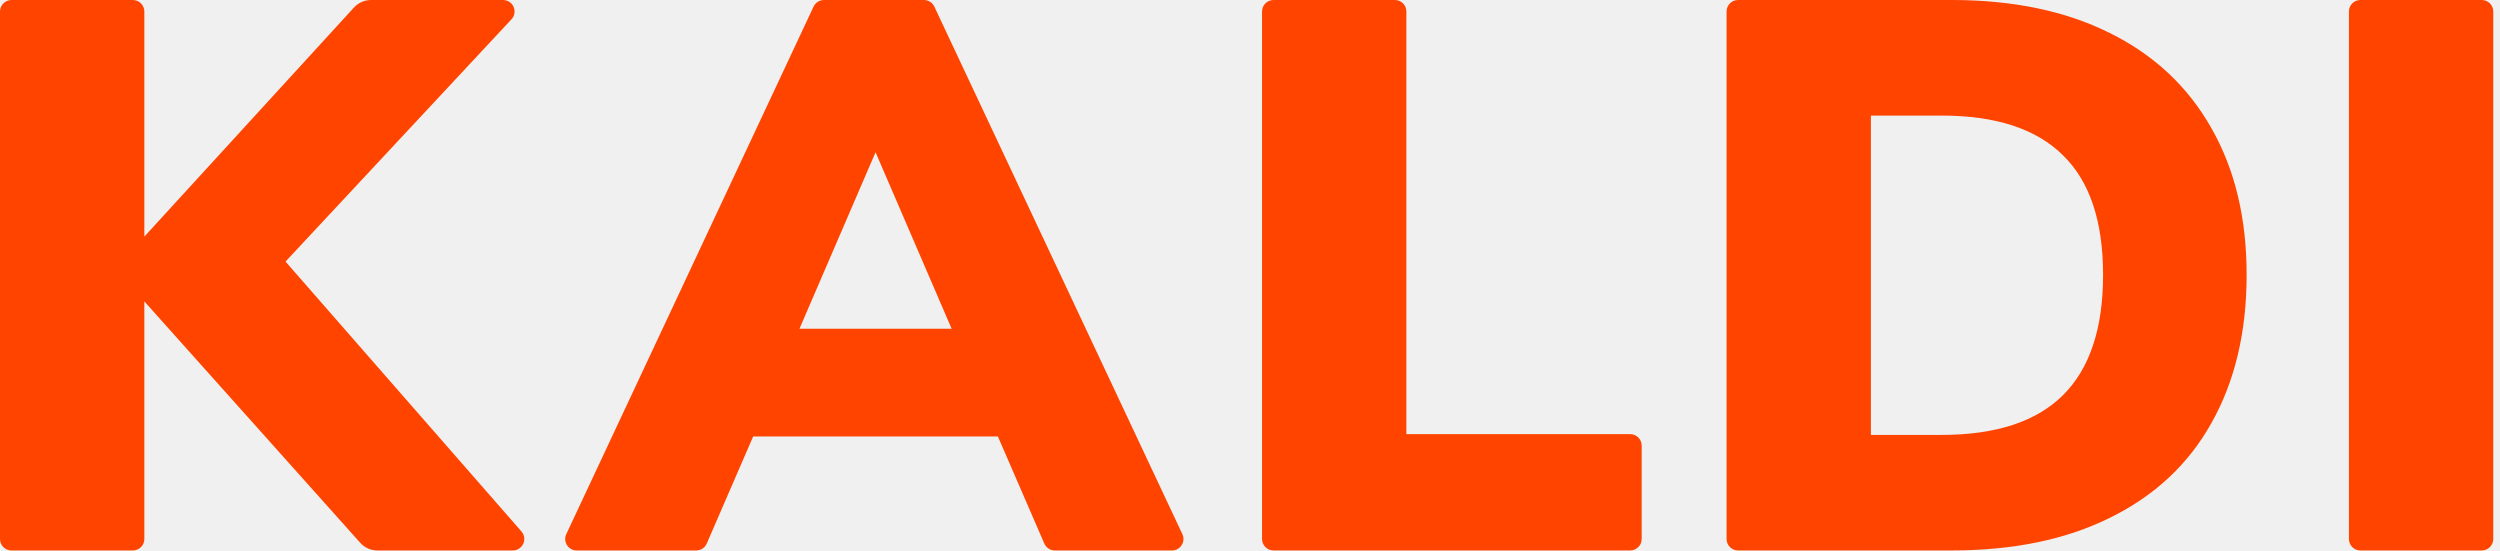
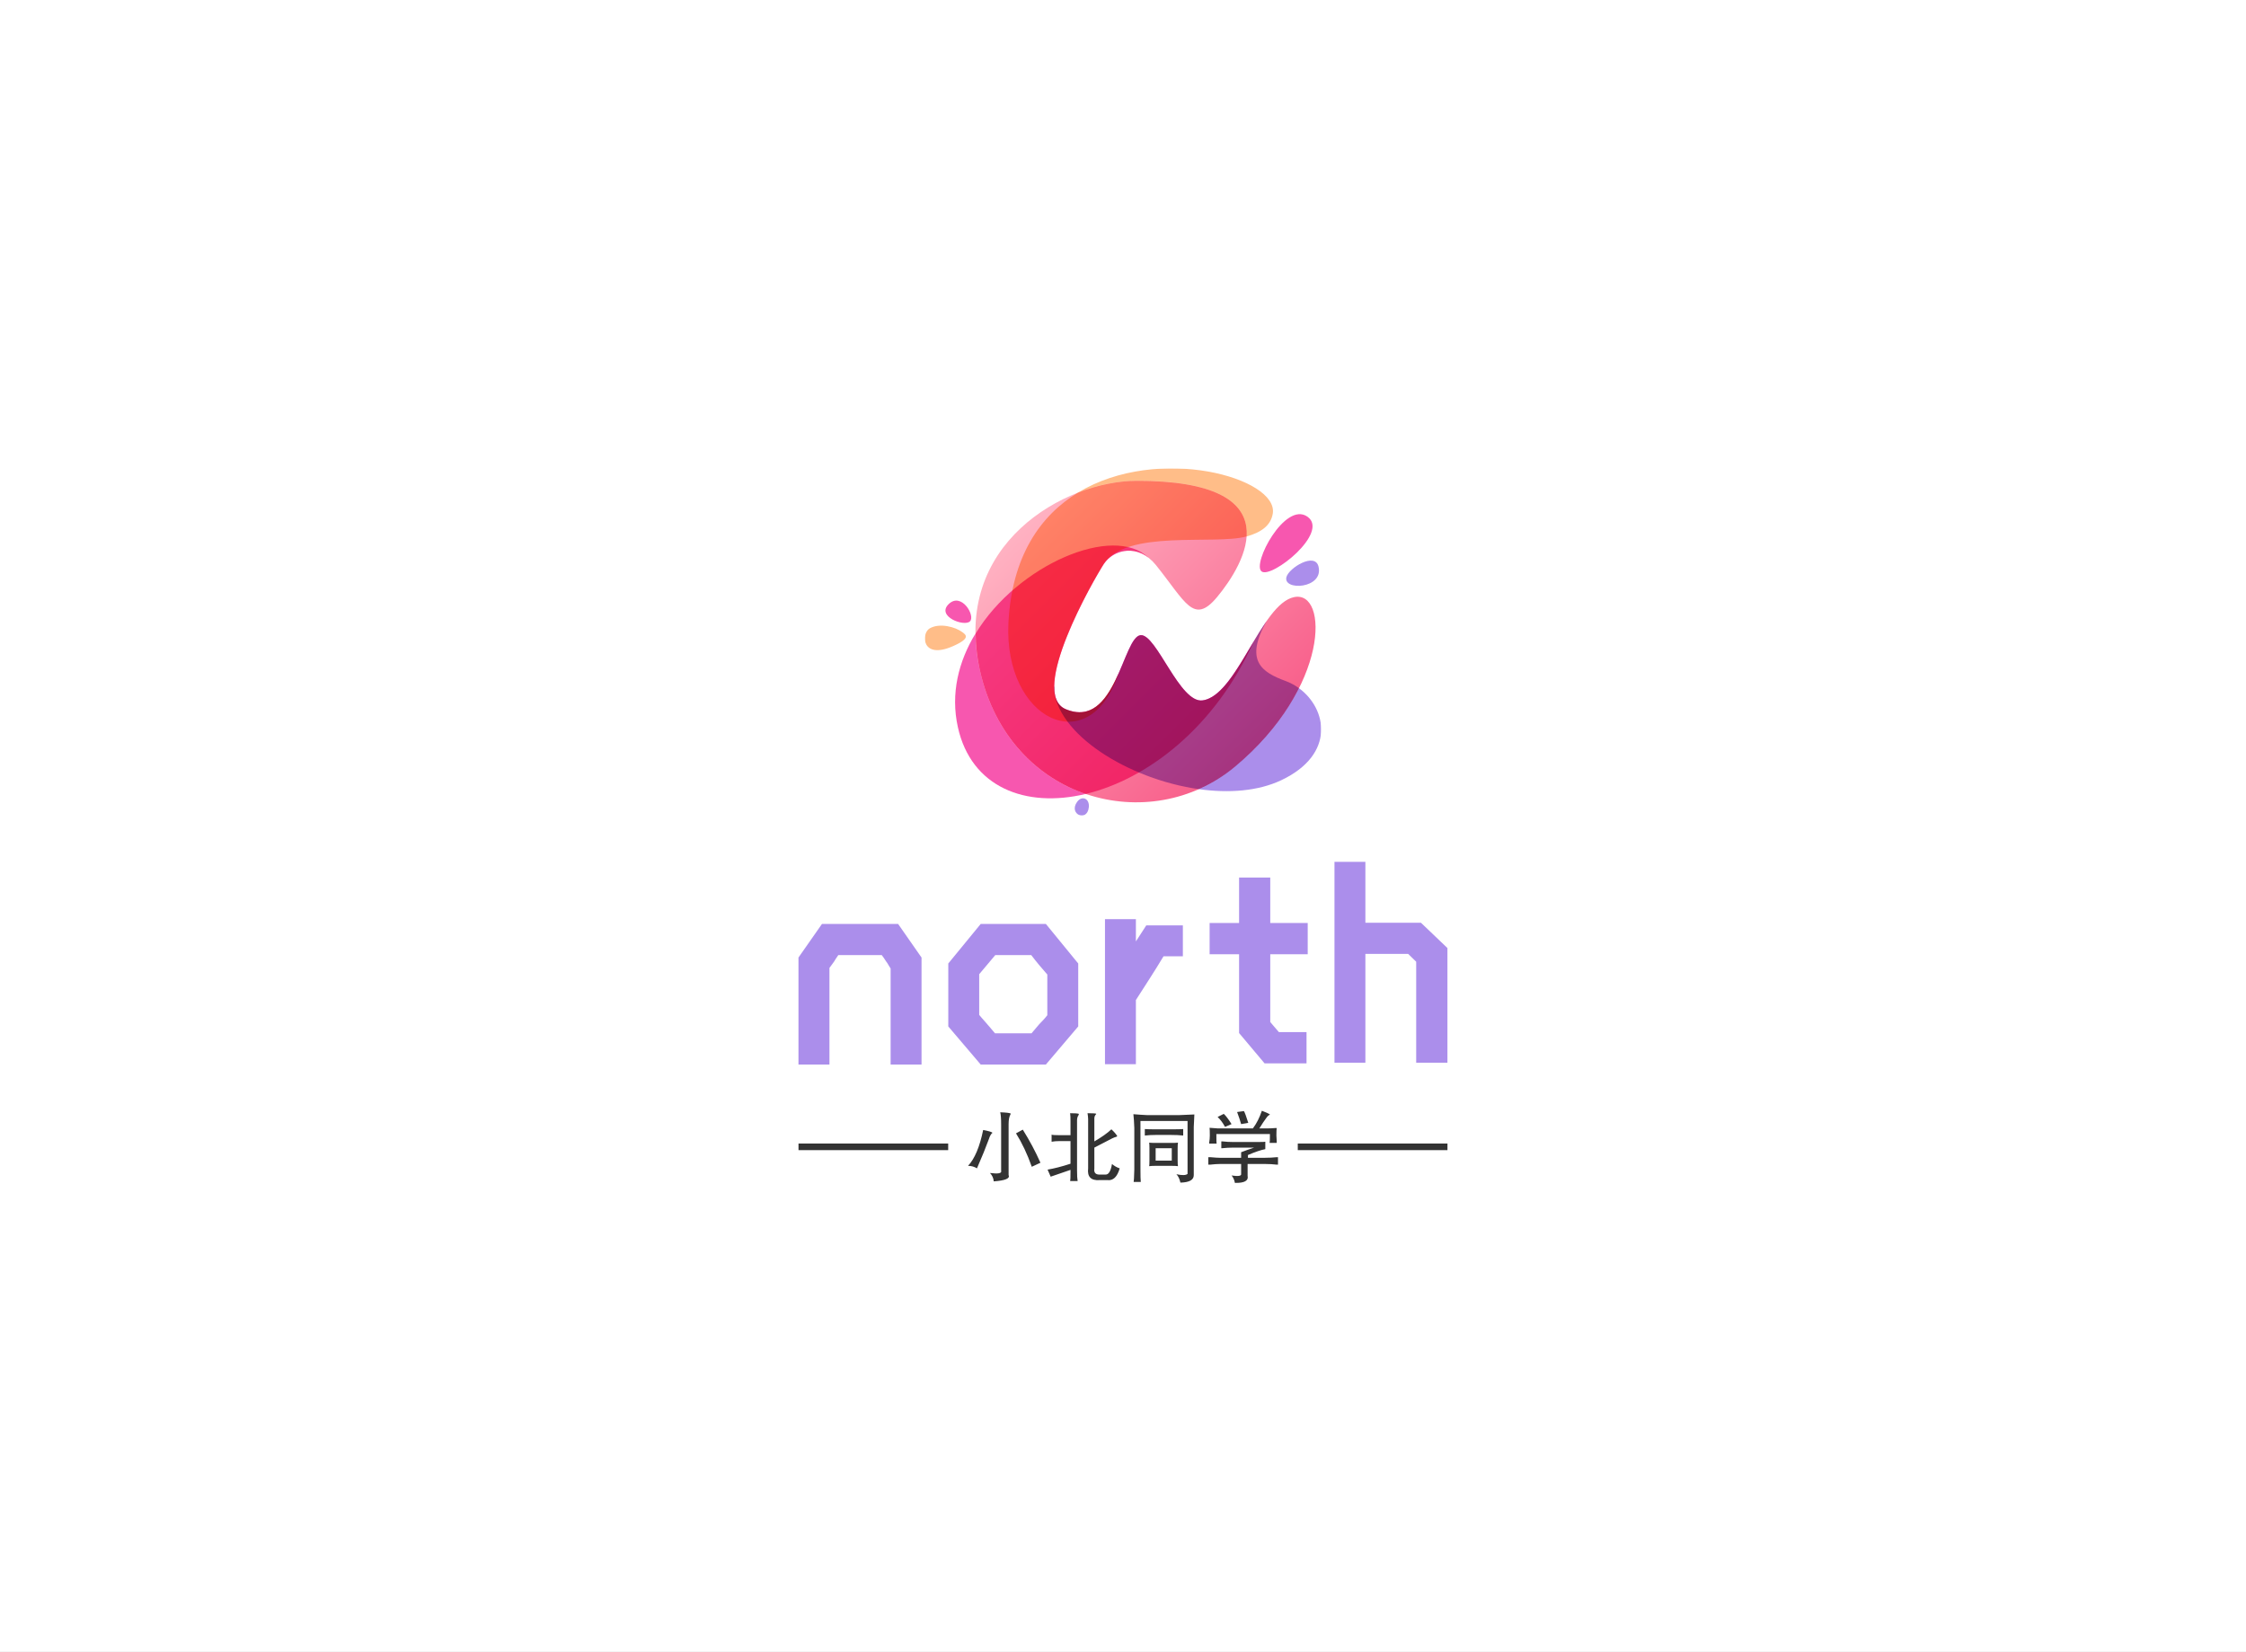
- <svg xmlns="http://www.w3.org/2000/svg" xmlns:xlink="http://www.w3.org/1999/xlink" viewBox="0 0 109 24">
-   <g transform="translate(-1470)">
-     <g style="mix-blend-mode:normal" transform="translate(1470)" fill="#f40">
-       <use xlink:href="#b" style="mix-blend-mode:normal" />
-       <use xlink:href="#c" style="mix-blend-mode:normal" />
-       <use xlink:href="#d" style="mix-blend-mode:normal" />
-       <use xlink:href="#e" style="mix-blend-mode:normal" />
-       <use xlink:href="#f" style="mix-blend-mode:normal" />
+ <svg xmlns="http://www.w3.org/2000/svg" data-v-9d6db3d0="" version="1.0" width="100%" height="100%" viewBox="0 0 340 250" preserveAspectRatio="xMidYMid meet" color-interpolation-filters="sRGB" class="el-tooltip" style="margin: auto;">
+   <rect data-v-9d6db3d0="" x="0" y="0" width="100%" height="100%" fill="#fff" fill-opacity="1" />
+   <rect data-v-9d6db3d0="" x="0" y="0" width="100%" height="100%" fill="url(#watermark)" fill-opacity="1" class="watermarklayer" />
+   <g data-v-9d6db3d0="" fill="#ab8eeb" class="icon-text-wrapper icon-svg-group iconsvg" transform="translate(120.8775,70.91265)">
+     <g class="iconsvg-imagesvg" transform="translate(19.1225,0)">
+       <rect fill="#ab8eeb" fill-opacity="0" stroke-width="2" x="0" y="0" width="60" height="52.548" class="image-rect" />
+       <svg x="0" y="0" width="60" height="52.548" filtersec="colorsb3329450368" class="image-svg-svg">
+         <svg viewBox="0 0 114.9 100.63">
+           <defs>
+             <linearGradient id="a4da08b85-dee1-4188-95d6-6890cbb57aa2" x1="28.81" y1="16.27" x2="94.7" y2="82.17" gradientUnits="userSpaceOnUse">
+               <stop offset="0" stop-color="#ffb2c2" />
+               <stop offset="1" stop-color="#f85e8a" />
+             </linearGradient>
+           </defs>
+           <g style="isolation: isolate;">
+             <g>
+               <path d="M61.4 3.6C40.68 3.61 7.62 21.86 16 58.68c8.63 38 49.38 48.23 73.86 27.84 27.57-23 27.19-51.3 17.18-49.2-9.58 2-16.47 28.46-26.47 29.94-6.65 1-13.4-19.3-18-18.91-5.16.43-7.19 27.47-21.67 21.48-11-4.56 8.17-37.75 11-42.11s10-6 15.1.31c8.6 10.7 10.89 17.41 17.67 9.34C92.78 27.63 107 3.57 61.4 3.6z" fill="url(#a4da08b85-dee1-4188-95d6-6890cbb57aa2)" />
+               <path d="M93.29 19.73c4.12-1.15 7-3.1 7.58-6.62C102.57 2.79 67.73-7.11 44.43 7a48.07 48.07 0 0 1 17-3.41c25.79-.01 32.44 7.69 31.86 16.14z" fill="#ffbd88" style="mix-blend-mode: multiply;" />
+               <path d="M24.24 44.72C22.8 73 47.81 84.9 56.12 59.48c-3 6.83-7.24 13.68-15.27 10.35-10.52-4.35 6.52-34.83 10.5-41.35l.47-.76c6.6-10.16 32.24-5.42 41.47-8 .58-8.44-6.07-16.14-31.89-16.12A48.07 48.07 0 0 0 44.43 7c-10.85 6.59-19.19 18.36-20.19 37.72z" fill="#ffbd88" style="mix-blend-mode: multiply;" />
+               <path d="M16 58.68a51.33 51.33 0 0 1-1.33-10.77c-4.87 8-7.27 17.36-5.08 27.16 3.85 17.33 19.53 23.51 37.04 19.32C32.45 89.55 20.27 77.54 16 58.68z" fill="#f757af" style="mix-blend-mode: multiply;" />
+               <path d="M80.56 67.26c-6.65 1-13.4-19.3-18-18.91-5.16.43-7.19 27.47-21.67 21.48-11-4.56 8.17-37.75 11-42.11a8.8 8.8 0 0 1 12.9-1.85c-10-9.77-37.83 1.92-50.06 22A51.33 51.33 0 0 0 16 58.68c4.28 18.86 16.46 30.87 30.64 35.71 17.81-4.27 37.53-19.26 48.68-44.18C90.69 58 86.1 66.44 80.56 67.26z" fill="#f757af" style="mix-blend-mode: multiply;" />
+               <path d="M108.47 63.73a72.38 72.38 0 0 1-18.62 22.79A44.29 44.29 0 0 1 79.47 93c8.63 1.21 17.13.59 23.89-2.61 15.82-7.51 13.18-20.76 5.11-26.66z" fill="#ab8eeb" style="mix-blend-mode: multiply;" />
+               <path d="M108.47 63.73a15.82 15.82 0 0 0-3.86-2.08c-7-2.58-12-5.9-5.5-17.44-6 8.55-11.5 22-18.55 23.05-6.65 1-13.4-19.3-18-18.91-5.16.43-7.19 27.47-21.67 21.48-2.45-1-3.4-3.44-3.38-6.65l-.12.18C37.9 77 59 90.11 79.47 93a44.29 44.29 0 0 0 10.38-6.45 72.38 72.38 0 0 0 18.62-22.82z" fill="#ab8eeb" style="mix-blend-mode: multiply;" />
+               <path d="M97.65 29.89C100.57 32 117.42 18.58 110.92 14s-16.2 13.83-13.27 15.89zM13.09 44.34c1.64-1.62-2.49-8.57-6.17-5s4.52 6.66 6.17 5z" fill="#f757af" />
+               <path d="M104.84 31.46c-1.17 4.1 10.85 3.5 9.29-3-1.03-4.26-8.55.38-9.29 3zM44.15 96.68c-2.59 3.57 2.89 6 3.39 1.59.29-2.51-1.95-3.57-3.39-1.59z" fill="#ab8eeb" style="mix-blend-mode: multiply;" />
+               <path d="M10.9 47.49c-2-1.52-6.63-2.8-9.53-1.08-2.44 1.45-2.37 9.18 6.81 5.12 5.28-2.32 3.67-3.31 2.72-4.04z" fill="#ffbd88" style="mix-blend-mode: multiply;" />
+             </g>
+           </g>
+         </svg>
+       </svg>
+     </g>
+     <g transform="translate(0,59.55994)">
+       <g fill-rule="" class="tp-name iconsvg-namesvg" transform="translate(0,0)">
+         <g hollow-target="custom">
+           <path d="M20.65 0.14L20.65-16.06L17.10-21.15L5.58-21.15L2.02-16.06L2.02 0.14L6.71 0.14L6.71-14.49C7.11-15.07 7.38-15.34 7.65-15.84C7.79-16.06 7.92-16.25 8.05-16.43L14.63-16.43C15.12-15.79 15.16-15.62 15.48-15.21C15.62-14.98 15.79-14.67 15.97-14.40L15.97 0.14ZM39.47 0.14L44.37-5.63L44.37-15.16L39.47-21.15L29.61-21.15L24.70-15.16L24.70-5.63L29.61 0.14ZM31.77-4.59C31.14-5.31 30.78-5.80 30.20-6.43C29.88-6.75 29.70-7.02 29.38-7.38L29.38-13.54C30.20-14.49 31.00-15.48 31.81-16.43L37.26-16.43C38.16-15.25 38.74-14.58 39.60-13.59L39.69-13.50L39.69-7.33C39.24-6.75 38.88-6.39 38.48-5.98C38.07-5.54 37.75-5.08 37.30-4.59ZM60.21-20.93L54.67-20.93L53.10-18.50L53.10-21.87L48.42-21.87L48.42 0.09L53.10 0.09L53.10-9.63C54.45-11.74 56.02-14.13 57.28-16.25L60.21-16.25ZM64.26-21.29L68.72-21.29L68.72-28.17L73.44-28.17L73.44-21.29L79.11-21.29L79.11-16.56L73.44-16.56L73.44-6.30C73.80-5.85 74.34-5.26 74.75-4.77L78.93-4.77L78.93-0.04L72.58-0.04L68.72-4.63L68.72-16.56L64.26-16.56ZM100.26-0.14L100.26-17.50L96.25-21.33L87.84-21.33L87.84-30.55L83.16-30.55L83.16-0.14L87.84-0.14L87.84-16.61L94.32-16.61C94.77-16.16 95.08-15.88 95.53-15.43L95.53-0.14Z" transform="translate(-2.025, 30.555)" />
+         </g>
+         <g fill="#ab8eeb" hollow-target="custom" transform="translate(101.24,0)" />
+       </g>
+       <g fill-rule="" class="tp-slogan iconsvg-slogansvg" fill="#333333" transform="translate(0,37.69)">
+         <rect x="0" height="1" y="4.961" width="22.66" />
+         <rect height="1" y="4.961" width="22.66" x="75.58" />
+         <g hollow-target="custom" transform="translate(25.66,0)">
+           <path d="M5.25-9.52L5.25-9.52Q6.61-9.47 6.84-9.33L6.84-9.33Q6.84-9.28 6.80-9.19L6.80-9.19Q6.52-8.72 6.52-7.73L6.52-7.73L6.52 0Q6.89 0.75 4.27 0.94L4.27 0.94Q4.22 0.23 3.70-0.33L3.70-0.33Q5.58-0.09 5.39-0.66L5.39-0.66L5.39-7.69Q5.39-9 5.25-9.52ZM7.64-6.33L8.67-6.89Q10.22-4.41 11.34-1.88L11.34-1.88L10.03-1.27Q9-4.17 7.64-6.33L7.64-6.33ZM2.67-6.84L2.67-6.84Q3.89-6.61 4.08-6.42L4.08-6.42Q4.08-6.38 3.98-6.33L3.98-6.33Q3.70-6 3.56-5.53L3.56-5.53Q2.86-3.61 1.73-1.03L1.73-1.03Q1.13-1.41 0.38-1.41L0.38-1.41Q1.88-3 2.67-6.84ZM18.47-9.38L18.47-9.38Q19.78-9.38 19.78-9.28L19.78-9.28Q19.78-9.23 19.73-9.19L19.73-9.19Q19.50-8.95 19.50-8.58L19.50-8.58L19.50-5.11Q21.19-6.09 22.08-6.94L22.08-6.94Q22.69-6.38 22.97-5.91L22.97-5.91Q22.92-5.81 22.55-5.72L22.55-5.72Q22.31-5.63 22.22-5.58L22.22-5.58Q20.81-4.83 19.50-4.17L19.50-4.17L19.50-0.98Q19.36 0 20.48-0.09L20.48-0.09L21.19-0.09Q21.89-0.05 22.17-1.69L22.17-1.69Q22.73-1.22 23.34-1.03L23.34-1.03Q22.78 0.89 21.52 0.75L21.52 0.75L20.30 0.75Q18.33 0.89 18.56-1.03L18.56-1.03L18.56-8.48Q18.56-8.81 18.47-9.38ZM15.84-9.38L15.84-9.38Q16.92-9.38 17.16-9.28L17.16-9.28Q17.16-9.23 17.11-9.09L17.11-9.09Q16.88-8.77 16.88-8.30L16.88-8.30L16.88-0.70Q16.88 0.42 16.97 0.89L16.97 0.89L15.84 0.89Q15.89 0.70 15.89-0.56L15.89-0.56L15.89-0.80Q14.20-0.23 12.89 0.23L12.89 0.23L12.42-0.84Q13.88-1.08 15.89-1.73L15.89-1.73L15.89-5.16L14.30-5.16Q13.55-5.16 13.03-5.06L13.03-5.06L13.03-6.14Q13.13-6.05 14.30-6.05L14.30-6.05L15.89-6.05L15.89-8.16Q15.89-8.95 15.84-9.33L15.84-9.33Q15.84-9.38 15.84-9.38ZM25.41-9.23L25.41-9.23Q26.44-9.14 27.52-9.09L27.52-9.09L32.30-9.09Q33.80-9.14 34.64-9.19L34.64-9.19Q34.64-8.95 34.59-8.11L34.59-8.11Q34.55-7.41 34.55-7.27L34.55-7.27L34.55 0Q34.55 1.08 32.53 1.13L32.53 1.13Q32.34 0.28 31.92-0.14L31.92-0.14Q33.23 0.14 33.61-0.19L33.61-0.19L33.61-8.20L26.48-8.20L26.48-0.89Q26.48 0.61 26.53 1.03L26.53 1.03L25.45 1.03Q25.45 0.94 25.50 0.52L25.50 0.52Q25.55-0.38 25.55-0.89L25.55-0.89L25.55-7.13Q25.50-8.48 25.41-9.23ZM27.14-6L27.14-6.98Q27.61-6.94 28.97-6.94L28.97-6.94L30.98-6.94Q32.58-6.94 32.95-6.98L32.95-6.98L32.95-6Q32.16-6.09 30.98-6.09L30.98-6.09L28.92-6.09Q27.94-6.09 27.14-6L27.14-6ZM31.22-4.08L28.78-4.08L28.78-2.20L31.22-2.20L31.22-4.08ZM27.80-4.92L27.80-4.92Q28.17-4.88 28.69-4.88L28.69-4.88L31.17-4.88Q31.92-4.88 32.16-4.92L32.16-4.92Q32.11-4.64 32.11-4.08L32.11-4.08L32.11-2.25Q32.11-1.59 32.16-1.36L32.16-1.36Q31.88-1.41 31.22-1.41L31.22-1.41L28.73-1.41Q28.17-1.41 27.80-1.36L27.80-1.36Q27.84-1.50 27.84-2.20L27.84-2.20L27.84-4.08Q27.84-4.64 27.80-4.92ZM44.86-9.75L44.86-9.75Q45.75-9.42 46.08-9.19L46.08-9.19Q46.08-9.14 45.94-9.09L45.94-9.09Q45.70-8.91 45.61-8.77L45.61-8.77Q45.05-8.02 44.48-7.08L44.48-7.08L45.80-7.08Q46.22-7.08 46.83-7.13L46.83-7.13Q47.06-7.13 47.11-7.13L47.11-7.13Q47.06-6.94 47.06-6L47.06-6Q47.06-5.67 47.11-5.11L47.11-5.11Q47.11-4.92 47.11-4.88L47.11-4.88L46.03-4.88Q46.08-4.97 46.08-6.23L46.08-6.23L37.97-6.23Q37.97-4.78 38.02-4.78L38.02-4.78L36.89-4.78Q36.89-4.83 36.89-4.97L36.89-4.97Q36.98-5.48 36.98-6L36.98-6Q36.98-6.94 36.94-7.17L36.94-7.17Q37.27-7.13 38.16-7.08L38.16-7.08L43.50-7.08Q44.34-8.20 44.86-9.75ZM41.11-9.56L42.14-9.70Q42.33-9.42 42.80-7.92L42.80-7.92L41.72-7.73Q41.53-8.44 41.11-9.56L41.11-9.56ZM38.16-8.81L39.09-9.28Q39.56-8.86 40.27-7.73L40.27-7.73L39.28-7.31Q38.77-8.25 38.16-8.81L38.16-8.81ZM38.72-4.08L38.72-5.11Q38.77-5.11 38.91-5.11L38.91-5.11Q39.70-5.02 40.50-5.02L40.50-5.02L44.30-5.02Q45.23-5.02 45.38-5.06L45.38-5.06L45.38-3.94Q44.39-3.75 42.75-3.05L42.75-3.05L42.75-2.63L45.33-2.63Q46.27-2.63 47.11-2.72L47.11-2.72Q47.25-2.72 47.30-2.72L47.30-2.72L47.30-1.59Q47.25-1.59 47.11-1.59L47.11-1.59Q46.27-1.69 45.42-1.69L45.42-1.69L42.70-1.69L42.70 0.09Q42.94 1.22 40.78 1.17L40.78 1.17Q40.64 0.47 40.27 0.05L40.27 0.05Q41.81 0.28 41.72-0.19L41.72-0.19L41.72-1.69L38.48-1.69Q37.92-1.69 37.03-1.59L37.03-1.59Q36.80-1.59 36.75-1.59L36.75-1.59L36.75-2.72Q36.80-2.72 37.08-2.72L37.08-2.72Q38.02-2.63 38.48-2.63L38.48-2.63L41.72-2.63L41.72-3.47Q42.56-3.80 43.69-4.17L43.69-4.17L40.50-4.17Q39.70-4.17 38.86-4.08L38.86-4.08Q38.72-4.08 38.72-4.08L38.72-4.08Z" transform="translate(-0.375, 9.75)" />
+         </g>
+       </g>
    </g>
  </g>
-   <defs>
-     <path id="b" d="M22.735 23.171c.283.323.053.829-.376.829h-5.907c-.285 0-.556-.121-.745-.333l-9.414-10.526v10.36c0 .276-.224.5-.5.5h-5.293c-.276 0-.5-.224-.5-.5v-23c0-.276.224-.5.5-.5h5.293c.276 0 .5.224.5.5v9.815l9.141-9.99c.19-.207.457-.325.738-.325h5.762c.437 0 .664.521.366.841l-9.851 10.563 10.287 11.767z" />
-     <path id="c" d="M45.991 24c-.199 0-.38-.118-.459-.301l-2.024-4.669h-10.67l-2.024 4.669c-.079.183-.259.301-.459.301h-5.212c-.366 0-.608-.381-.453-.712l10.782-23c.082-.176.259-.288.453-.288h4.358c.194 0 .37.112.453.287l10.815 23c.156.332-.086.713-.452.713h-5.108zm-11.135-9.668h6.635l-3.317-7.694-3.317 7.694z" />
-     <path id="d" d="M55.525 24c-.276 0-.5-.224-.5-.5v-23c0-.276.224-.5.5-.5h5.293c.276 0 .5.224.5.5v18.428h9.759c.276 0 .5.224.5.5v4.072c0 .276-.224.5-.5.5h-15.552z" />
-     <path id="e" d="M75.279.5c0-.276.224-.5.5-.5h9.315c2.667 0 4.959.477 6.874 1.43 1.938.953 3.42 2.338 4.446 4.153 1.026 1.793 1.539 3.926 1.539 6.4 0 2.496-.513 4.652-1.539 6.468-1.003 1.793-2.474 3.166-4.412 4.119-1.915.953-4.218 1.43-6.908 1.43h-9.315c-.276 0-.5-.224-.5-.5v-23zm9.37 18.462c2.371 0 4.138-.579 5.301-1.736 1.163-1.157 1.744-2.905 1.744-5.242 0-2.338-.581-4.074-1.744-5.209-1.163-1.157-2.93-1.736-5.301-1.736h-3.078v13.923h3.078z" />
-     <path id="f" d="M102.913 24c-.276 0-.5-.224-.5-.5v-23c0-.276.224-.5.5-.5h5.293c.276 0 .5.224.5.5v23c0 .276-.224.5-.5.5h-5.293z" />
-   </defs>
</svg>
